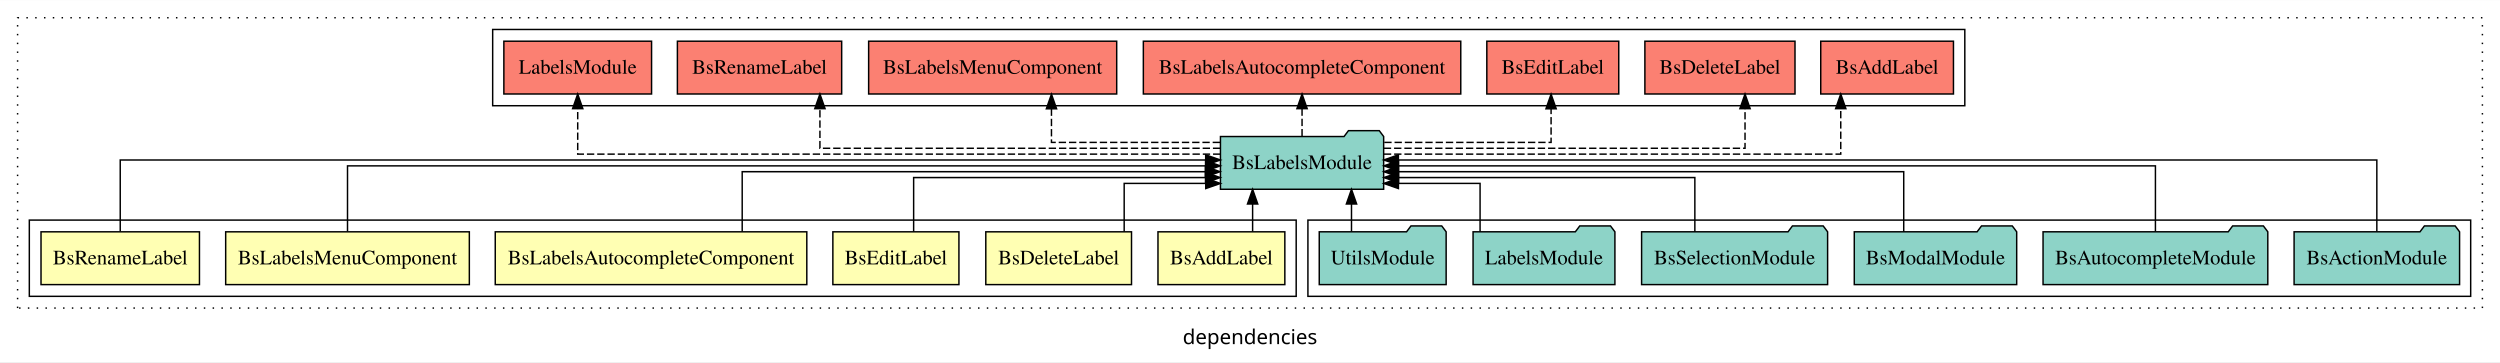
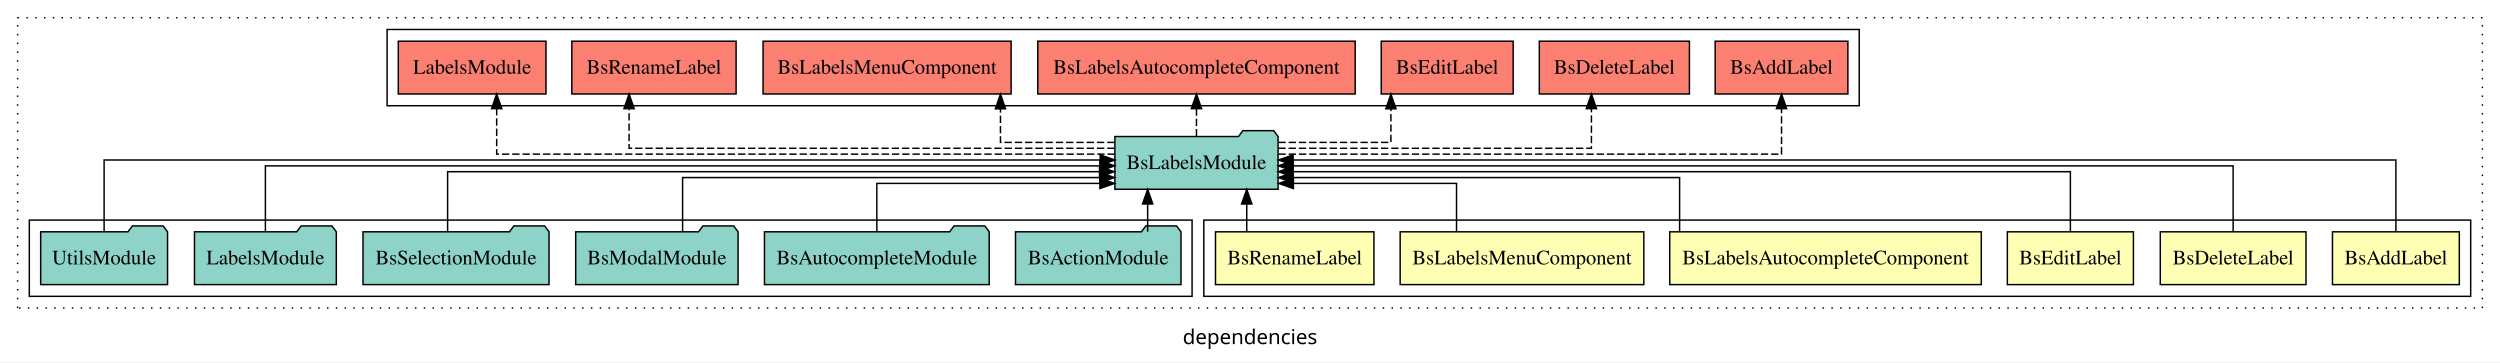
<svg xmlns="http://www.w3.org/2000/svg" width="1705pt" height="247pt" viewBox="0.00 0.00 1705.00 246.80">
  <g id="graph0" class="graph" transform="scale(1 1) rotate(0) translate(4 242.8)">
    <polygon fill="white" stroke="transparent" points="-4,4 -4,-242.8 1701,-242.8 1701,4 -4,4" />
    <text text-anchor="middle" x="848.5" y="-8.2" font-family="sans-serif" font-size="14.00">dependencies</text>
    <g id="clust1" class="cluster">
      <polygon fill="none" stroke="black" stroke-dasharray="1,5" points="8,-32.8 8,-230.8 1689,-230.8 1689,-32.8 8,-32.8" />
    </g>
-     <g id="clust9" class="cluster">
-       <polygon fill="none" stroke="black" points="888,-40.8 888,-92.8 1681,-92.8 1681,-40.8 888,-40.8" />
+     <g id="clust10" class="cluster">
+       <polygon fill="none" stroke="black" points="260,-170.8 260,-222.8 1264,-222.8 1264,-170.8 260,-170.8" />
    </g>
    <g id="clust2" class="cluster">
-       <polygon fill="none" stroke="black" points="16,-40.8 16,-92.8 880,-92.8 880,-40.8 16,-40.8" />
+       <polygon fill="none" stroke="black" points="817,-40.8 817,-92.8 1681,-92.8 1681,-40.8 817,-40.8" />
    </g>
-     <g id="clust10" class="cluster">
-       <polygon fill="none" stroke="black" points="332,-170.8 332,-222.8 1336,-222.8 1336,-170.8 332,-170.8" />
+     <g id="clust9" class="cluster">
+       <polygon fill="none" stroke="black" points="16,-40.8 16,-92.8 809,-92.8 809,-40.8 16,-40.8" />
    </g>
    <g id="node1" class="node">
-       <polygon fill="#ffffb3" stroke="black" points="872.26,-84.8 785.74,-84.8 785.74,-48.8 872.26,-48.8 872.26,-84.8" />
-       <text text-anchor="middle" x="829" y="-62.6" font-family="Times,serif" font-size="14.00">BsAddLabel</text>
+       <polygon fill="#ffffb3" stroke="black" points="1673.26,-84.8 1586.74,-84.8 1586.74,-48.8 1673.26,-48.8 1673.26,-84.8" />
+       <text text-anchor="middle" x="1630" y="-62.6" font-family="Times,serif" font-size="14.00">BsAddLabel</text>
    </g>
    <g id="node7" class="node">
-       <polygon fill="#8dd3c7" stroke="black" points="939.65,-149.8 936.65,-153.8 915.65,-153.8 912.65,-149.8 828.35,-149.8 828.35,-113.8 939.65,-113.8 939.65,-149.8" />
-       <text text-anchor="middle" x="884" y="-127.6" font-family="Times,serif" font-size="14.00">BsLabelsModule</text>
+       <polygon fill="#8dd3c7" stroke="black" points="867.65,-149.8 864.65,-153.8 843.65,-153.8 840.65,-149.8 756.35,-149.8 756.35,-113.8 867.65,-113.8 867.65,-149.8" />
+       <text text-anchor="middle" x="812" y="-127.6" font-family="Times,serif" font-size="14.00">BsLabelsModule</text>
    </g>
    <g id="edge1" class="edge">
-       <path fill="none" stroke="black" d="M850.28,-84.91C850.28,-84.91 850.28,-103.79 850.28,-103.79" />
-       <polygon fill="black" stroke="black" points="846.78,-103.79 850.28,-113.79 853.78,-103.79 846.78,-103.79" />
+       <path fill="none" stroke="black" d="M1630,-85.11C1630,-104.95 1630,-133.8 1630,-133.8 1630,-133.8 877.9,-133.8 877.9,-133.8" />
+       <polygon fill="black" stroke="black" points="877.9,-130.3 867.9,-133.8 877.9,-137.3 877.9,-130.3" />
    </g>
    <g id="node2" class="node">
-       <polygon fill="#ffffb3" stroke="black" points="767.69,-84.8 668.31,-84.8 668.31,-48.8 767.69,-48.8 767.69,-84.8" />
-       <text text-anchor="middle" x="718" y="-62.6" font-family="Times,serif" font-size="14.00">BsDeleteLabel</text>
+       <polygon fill="#ffffb3" stroke="black" points="1568.69,-84.8 1469.31,-84.8 1469.31,-48.8 1568.69,-48.8 1568.69,-84.8" />
+       <text text-anchor="middle" x="1519" y="-62.6" font-family="Times,serif" font-size="14.00">BsDeleteLabel</text>
    </g>
    <g id="edge2" class="edge">
-       <path fill="none" stroke="black" d="M762.69,-84.92C762.69,-99.58 762.69,-117.8 762.69,-117.8 762.69,-117.8 818.32,-117.8 818.32,-117.8" />
-       <polygon fill="black" stroke="black" points="818.32,-121.3 828.32,-117.8 818.32,-114.3 818.32,-121.3" />
+       <path fill="none" stroke="black" d="M1519,-85.02C1519,-103.63 1519,-129.8 1519,-129.8 1519,-129.8 877.77,-129.8 877.77,-129.8" />
+       <polygon fill="black" stroke="black" points="877.77,-126.3 867.77,-129.8 877.77,-133.3 877.77,-126.3" />
    </g>
    <g id="node3" class="node">
-       <polygon fill="#ffffb3" stroke="black" points="649.99,-84.8 564.01,-84.8 564.01,-48.8 649.99,-48.8 649.99,-84.8" />
-       <text text-anchor="middle" x="607" y="-62.6" font-family="Times,serif" font-size="14.00">BsEditLabel</text>
+       <polygon fill="#ffffb3" stroke="black" points="1450.99,-84.8 1365.01,-84.8 1365.01,-48.8 1450.99,-48.8 1450.99,-84.8" />
+       <text text-anchor="middle" x="1408" y="-62.6" font-family="Times,serif" font-size="14.00">BsEditLabel</text>
    </g>
    <g id="edge3" class="edge">
-       <path fill="none" stroke="black" d="M619.1,-84.81C619.1,-100.85 619.1,-121.8 619.1,-121.8 619.1,-121.8 818.15,-121.8 818.15,-121.8" />
-       <polygon fill="black" stroke="black" points="818.15,-125.3 828.15,-121.8 818.15,-118.3 818.15,-125.3" />
+       <path fill="none" stroke="black" d="M1408,-84.82C1408,-102.17 1408,-125.8 1408,-125.8 1408,-125.8 877.8,-125.8 877.8,-125.8" />
+       <polygon fill="black" stroke="black" points="877.8,-122.3 867.8,-125.8 877.8,-129.3 877.8,-122.3" />
    </g>
    <g id="node4" class="node">
-       <polygon fill="#ffffb3" stroke="black" points="546.24,-84.8 333.76,-84.8 333.76,-48.8 546.24,-48.8 546.24,-84.8" />
-       <text text-anchor="middle" x="440" y="-62.6" font-family="Times,serif" font-size="14.00">BsLabelsAutocompleteComponent</text>
+       <polygon fill="#ffffb3" stroke="black" points="1347.24,-84.8 1134.76,-84.8 1134.76,-48.8 1347.24,-48.8 1347.24,-84.8" />
+       <text text-anchor="middle" x="1241" y="-62.6" font-family="Times,serif" font-size="14.00">BsLabelsAutocompleteComponent</text>
    </g>
    <g id="edge4" class="edge">
-       <path fill="none" stroke="black" d="M502.18,-84.82C502.18,-102.17 502.18,-125.8 502.18,-125.8 502.18,-125.8 818.07,-125.8 818.07,-125.8" />
-       <polygon fill="black" stroke="black" points="818.07,-129.3 828.07,-125.8 818.07,-122.3 818.07,-129.3" />
+       <path fill="none" stroke="black" d="M1141.49,-84.81C1141.49,-100.85 1141.49,-121.8 1141.49,-121.8 1141.49,-121.8 877.89,-121.8 877.89,-121.8" />
+       <polygon fill="black" stroke="black" points="877.89,-118.3 867.89,-121.8 877.89,-125.3 877.89,-118.3" />
    </g>
    <g id="node5" class="node">
-       <polygon fill="#ffffb3" stroke="black" points="316.09,-84.8 149.91,-84.8 149.91,-48.8 316.09,-48.8 316.09,-84.8" />
-       <text text-anchor="middle" x="233" y="-62.6" font-family="Times,serif" font-size="14.00">BsLabelsMenuComponent</text>
+       <polygon fill="#ffffb3" stroke="black" points="1117.09,-84.8 950.91,-84.8 950.91,-48.8 1117.09,-48.8 1117.09,-84.8" />
+       <text text-anchor="middle" x="1034" y="-62.6" font-family="Times,serif" font-size="14.00">BsLabelsMenuComponent</text>
    </g>
    <g id="edge5" class="edge">
-       <path fill="none" stroke="black" d="M233,-85.02C233,-103.63 233,-129.8 233,-129.8 233,-129.8 818.21,-129.8 818.21,-129.8" />
-       <polygon fill="black" stroke="black" points="818.21,-133.3 828.21,-129.8 818.21,-126.3 818.21,-133.3" />
+       <path fill="none" stroke="black" d="M989.35,-84.92C989.35,-99.58 989.35,-117.8 989.35,-117.8 989.35,-117.8 878.11,-117.8 878.11,-117.8" />
+       <polygon fill="black" stroke="black" points="878.11,-114.3 868.11,-117.8 878.11,-121.3 878.11,-114.3" />
    </g>
    <g id="node6" class="node">
-       <polygon fill="#ffffb3" stroke="black" points="132.03,-84.8 23.97,-84.8 23.97,-48.8 132.03,-48.8 132.03,-84.8" />
-       <text text-anchor="middle" x="78" y="-62.6" font-family="Times,serif" font-size="14.00">BsRenameLabel</text>
+       <polygon fill="#ffffb3" stroke="black" points="933.03,-84.8 824.97,-84.8 824.97,-48.8 933.03,-48.8 933.03,-84.8" />
+       <text text-anchor="middle" x="879" y="-62.6" font-family="Times,serif" font-size="14.00">BsRenameLabel</text>
    </g>
    <g id="edge6" class="edge">
-       <path fill="none" stroke="black" d="M78,-85.11C78,-104.95 78,-133.8 78,-133.8 78,-133.8 818.28,-133.8 818.28,-133.8" />
-       <polygon fill="black" stroke="black" points="818.28,-137.3 828.28,-133.8 818.28,-130.3 818.28,-137.3" />
+       <path fill="none" stroke="black" d="M846.28,-84.91C846.28,-84.91 846.28,-103.79 846.28,-103.79" />
+       <polygon fill="black" stroke="black" points="842.78,-103.79 846.28,-113.79 849.78,-103.79 842.78,-103.79" />
    </g>
    <g id="node14" class="node">
-       <polygon fill="#fb8072" stroke="black" points="1328.26,-214.8 1237.74,-214.8 1237.74,-178.8 1328.26,-178.8 1328.26,-214.8" />
-       <text text-anchor="middle" x="1283" y="-192.6" font-family="Times,serif" font-size="14.00">BsAddLabel </text>
+       <polygon fill="#fb8072" stroke="black" points="1256.26,-214.8 1165.74,-214.8 1165.74,-178.8 1256.26,-178.8 1256.26,-214.8" />
+       <text text-anchor="middle" x="1211" y="-192.6" font-family="Times,serif" font-size="14.00">BsAddLabel </text>
    </g>
    <g id="edge13" class="edge">
-       <path fill="none" stroke="black" stroke-dasharray="5,2" d="M939.8,-137.8C1042.57,-137.8 1251.39,-137.8 1251.39,-137.8 1251.39,-137.8 1251.39,-168.78 1251.39,-168.78" />
-       <polygon fill="black" stroke="black" points="1247.89,-168.78 1251.39,-178.78 1254.89,-168.78 1247.89,-168.78" />
+       <path fill="none" stroke="black" stroke-dasharray="5,2" d="M867.9,-137.8C977.71,-137.8 1211,-137.8 1211,-137.8 1211,-137.8 1211,-168.78 1211,-168.78" />
+       <polygon fill="black" stroke="black" points="1207.5,-168.78 1211,-178.78 1214.5,-168.78 1207.5,-168.78" />
    </g>
    <g id="node15" class="node">
-       <polygon fill="#fb8072" stroke="black" points="1220.19,-214.8 1117.81,-214.8 1117.81,-178.8 1220.19,-178.8 1220.19,-214.8" />
-       <text text-anchor="middle" x="1169" y="-192.6" font-family="Times,serif" font-size="14.00">BsDeleteLabel </text>
+       <polygon fill="#fb8072" stroke="black" points="1148.19,-214.8 1045.81,-214.8 1045.81,-178.8 1148.19,-178.8 1148.19,-214.8" />
+       <text text-anchor="middle" x="1097" y="-192.6" font-family="Times,serif" font-size="14.00">BsDeleteLabel </text>
    </g>
    <g id="edge14" class="edge">
-       <path fill="none" stroke="black" stroke-dasharray="5,2" d="M939.76,-141.8C1027.06,-141.8 1186.11,-141.8 1186.11,-141.8 1186.11,-141.8 1186.11,-168.79 1186.11,-168.79" />
-       <polygon fill="black" stroke="black" points="1182.61,-168.79 1186.11,-178.79 1189.61,-168.79 1182.61,-168.79" />
+       <path fill="none" stroke="black" stroke-dasharray="5,2" d="M867.81,-141.8C946.7,-141.8 1081.35,-141.8 1081.35,-141.8 1081.35,-141.8 1081.35,-168.79 1081.35,-168.79" />
+       <polygon fill="black" stroke="black" points="1077.85,-168.79 1081.35,-178.79 1084.85,-168.79 1077.85,-168.79" />
    </g>
    <g id="node16" class="node">
-       <polygon fill="#fb8072" stroke="black" points="1099.99,-214.8 1010.01,-214.8 1010.01,-178.8 1099.99,-178.8 1099.99,-214.8" />
-       <text text-anchor="middle" x="1055" y="-192.6" font-family="Times,serif" font-size="14.00">BsEditLabel </text>
+       <polygon fill="#fb8072" stroke="black" points="1027.99,-214.8 938.01,-214.8 938.01,-178.8 1027.99,-178.8 1027.99,-214.8" />
+       <text text-anchor="middle" x="983" y="-192.6" font-family="Times,serif" font-size="14.00">BsEditLabel </text>
    </g>
    <g id="edge15" class="edge">
-       <path fill="none" stroke="black" stroke-dasharray="5,2" d="M940.08,-145.8C989.56,-145.8 1053.84,-145.8 1053.84,-145.8 1053.84,-145.8 1053.84,-168.68 1053.84,-168.68" />
-       <polygon fill="black" stroke="black" points="1050.34,-168.68 1053.84,-178.68 1057.34,-168.68 1050.34,-168.68" />
+       <path fill="none" stroke="black" stroke-dasharray="5,2" d="M867.85,-145.8C904.09,-145.8 944.61,-145.8 944.61,-145.8 944.61,-145.8 944.61,-168.68 944.61,-168.68" />
+       <polygon fill="black" stroke="black" points="941.11,-168.68 944.61,-178.68 948.11,-168.68 941.11,-168.68" />
    </g>
    <g id="node17" class="node">
-       <polygon fill="#fb8072" stroke="black" points="992.24,-214.8 775.76,-214.8 775.76,-178.8 992.24,-178.8 992.24,-214.8" />
-       <text text-anchor="middle" x="884" y="-192.6" font-family="Times,serif" font-size="14.00">BsLabelsAutocompleteComponent </text>
+       <polygon fill="#fb8072" stroke="black" points="920.24,-214.8 703.76,-214.8 703.76,-178.8 920.24,-178.8 920.24,-214.8" />
+       <text text-anchor="middle" x="812" y="-192.6" font-family="Times,serif" font-size="14.00">BsLabelsAutocompleteComponent </text>
    </g>
    <g id="edge16" class="edge">
-       <path fill="none" stroke="black" stroke-dasharray="5,2" d="M884,-149.91C884,-149.91 884,-168.79 884,-168.79" />
-       <polygon fill="black" stroke="black" points="880.5,-168.79 884,-178.79 887.5,-168.79 880.5,-168.79" />
+       <path fill="none" stroke="black" stroke-dasharray="5,2" d="M812,-149.91C812,-149.91 812,-168.79 812,-168.79" />
+       <polygon fill="black" stroke="black" points="808.5,-168.79 812,-178.79 815.5,-168.79 808.5,-168.79" />
    </g>
    <g id="node18" class="node">
-       <polygon fill="#fb8072" stroke="black" points="757.59,-214.8 588.41,-214.8 588.41,-178.8 757.59,-178.8 757.59,-214.8" />
-       <text text-anchor="middle" x="673" y="-192.6" font-family="Times,serif" font-size="14.00">BsLabelsMenuComponent </text>
+       <polygon fill="#fb8072" stroke="black" points="685.59,-214.8 516.41,-214.8 516.41,-178.8 685.59,-178.8 685.59,-214.8" />
+       <text text-anchor="middle" x="601" y="-192.6" font-family="Times,serif" font-size="14.00">BsLabelsMenuComponent </text>
    </g>
    <g id="edge17" class="edge">
-       <path fill="none" stroke="black" stroke-dasharray="5,2" d="M828.04,-145.8C778.2,-145.8 713.1,-145.8 713.1,-145.8 713.1,-145.8 713.1,-168.68 713.1,-168.68" />
-       <polygon fill="black" stroke="black" points="709.6,-168.68 713.1,-178.68 716.6,-168.68 709.6,-168.68" />
+       <path fill="none" stroke="black" stroke-dasharray="5,2" d="M756.08,-145.8C719.44,-145.8 678.31,-145.8 678.31,-145.8 678.31,-145.8 678.31,-168.68 678.31,-168.68" />
+       <polygon fill="black" stroke="black" points="674.81,-168.68 678.31,-178.68 681.81,-168.68 674.81,-168.68" />
    </g>
    <g id="node19" class="node">
-       <polygon fill="#fb8072" stroke="black" points="570.02,-214.8 457.98,-214.8 457.98,-178.8 570.02,-178.8 570.02,-214.8" />
-       <text text-anchor="middle" x="514" y="-192.6" font-family="Times,serif" font-size="14.00">BsRenameLabel </text>
+       <polygon fill="#fb8072" stroke="black" points="498.02,-214.8 385.98,-214.8 385.98,-178.8 498.02,-178.8 498.02,-214.8" />
+       <text text-anchor="middle" x="442" y="-192.6" font-family="Times,serif" font-size="14.00">BsRenameLabel </text>
    </g>
    <g id="edge18" class="edge">
-       <path fill="none" stroke="black" stroke-dasharray="5,2" d="M828.22,-141.8C734.41,-141.8 555.19,-141.8 555.19,-141.8 555.19,-141.8 555.19,-168.79 555.19,-168.79" />
-       <polygon fill="black" stroke="black" points="551.69,-168.79 555.19,-178.79 558.69,-168.79 551.69,-168.79" />
+       <path fill="none" stroke="black" stroke-dasharray="5,2" d="M756.15,-141.8C648.99,-141.8 425.04,-141.8 425.04,-141.8 425.04,-141.8 425.04,-168.79 425.04,-168.79" />
+       <polygon fill="black" stroke="black" points="421.54,-168.79 425.04,-178.79 428.54,-168.79 421.54,-168.79" />
    </g>
    <g id="node20" class="node">
-       <polygon fill="#fb8072" stroke="black" points="440.37,-214.8 339.63,-214.8 339.63,-178.8 440.37,-178.8 440.37,-214.8" />
-       <text text-anchor="middle" x="390" y="-192.6" font-family="Times,serif" font-size="14.00">LabelsModule </text>
+       <polygon fill="#fb8072" stroke="black" points="368.37,-214.8 267.63,-214.8 267.63,-178.8 368.37,-178.8 368.37,-214.8" />
+       <text text-anchor="middle" x="318" y="-192.6" font-family="Times,serif" font-size="14.00">LabelsModule </text>
    </g>
    <g id="edge19" class="edge">
-       <path fill="none" stroke="black" stroke-dasharray="5,2" d="M828.29,-137.8C699.1,-137.8 390,-137.8 390,-137.8 390,-137.8 390,-168.78 390,-168.78" />
-       <polygon fill="black" stroke="black" points="386.5,-168.78 390,-178.78 393.5,-168.78 386.5,-168.78" />
+       <path fill="none" stroke="black" stroke-dasharray="5,2" d="M756.32,-137.8C630.42,-137.8 334.73,-137.8 334.73,-137.8 334.73,-137.8 334.73,-168.78 334.73,-168.78" />
+       <polygon fill="black" stroke="black" points="331.23,-168.78 334.73,-178.78 338.23,-168.78 331.23,-168.78" />
    </g>
    <g id="node8" class="node">
-       <polygon fill="#8dd3c7" stroke="black" points="1673.43,-84.8 1670.43,-88.8 1649.43,-88.8 1646.43,-84.8 1560.57,-84.8 1560.57,-48.8 1673.43,-48.8 1673.43,-84.8" />
-       <text text-anchor="middle" x="1617" y="-62.6" font-family="Times,serif" font-size="14.00">BsActionModule</text>
+       <polygon fill="#8dd3c7" stroke="black" points="801.43,-84.8 798.43,-88.8 777.43,-88.8 774.43,-84.8 688.57,-84.8 688.57,-48.8 801.43,-48.8 801.43,-84.8" />
+       <text text-anchor="middle" x="745" y="-62.6" font-family="Times,serif" font-size="14.00">BsActionModule</text>
    </g>
    <g id="edge7" class="edge">
-       <path fill="none" stroke="black" d="M1617,-85.11C1617,-104.95 1617,-133.8 1617,-133.8 1617,-133.8 949.7,-133.8 949.7,-133.8" />
-       <polygon fill="black" stroke="black" points="949.7,-130.3 939.7,-133.8 949.7,-137.3 949.7,-130.3" />
+       <path fill="none" stroke="black" d="M778.7,-84.91C778.7,-84.91 778.7,-103.79 778.7,-103.79" />
+       <polygon fill="black" stroke="black" points="775.2,-103.79 778.7,-113.79 782.2,-103.79 775.2,-103.79" />
    </g>
    <g id="node9" class="node">
-       <polygon fill="#8dd3c7" stroke="black" points="1542.64,-84.8 1539.64,-88.8 1518.64,-88.8 1515.64,-84.8 1389.36,-84.8 1389.36,-48.8 1542.64,-48.8 1542.64,-84.8" />
-       <text text-anchor="middle" x="1466" y="-62.6" font-family="Times,serif" font-size="14.00">BsAutocompleteModule</text>
+       <polygon fill="#8dd3c7" stroke="black" points="670.64,-84.8 667.64,-88.8 646.64,-88.8 643.64,-84.8 517.36,-84.8 517.36,-48.8 670.64,-48.8 670.64,-84.8" />
+       <text text-anchor="middle" x="594" y="-62.6" font-family="Times,serif" font-size="14.00">BsAutocompleteModule</text>
    </g>
    <g id="edge8" class="edge">
-       <path fill="none" stroke="black" d="M1466,-85.02C1466,-103.63 1466,-129.8 1466,-129.8 1466,-129.8 949.8,-129.8 949.8,-129.8" />
-       <polygon fill="black" stroke="black" points="949.8,-126.3 939.8,-129.8 949.8,-133.3 949.8,-126.3" />
+       <path fill="none" stroke="black" d="M594,-84.92C594,-99.58 594,-117.8 594,-117.8 594,-117.8 746.14,-117.8 746.14,-117.8" />
+       <polygon fill="black" stroke="black" points="746.14,-121.3 756.14,-117.8 746.14,-114.3 746.14,-121.3" />
    </g>
    <g id="node10" class="node">
-       <polygon fill="#8dd3c7" stroke="black" points="1371.38,-84.8 1368.38,-88.8 1347.38,-88.8 1344.38,-84.8 1260.62,-84.8 1260.62,-48.8 1371.38,-48.8 1371.38,-84.8" />
-       <text text-anchor="middle" x="1316" y="-62.6" font-family="Times,serif" font-size="14.00">BsModalModule</text>
+       <polygon fill="#8dd3c7" stroke="black" points="499.38,-84.8 496.38,-88.8 475.38,-88.8 472.38,-84.8 388.62,-84.8 388.62,-48.8 499.38,-48.8 499.38,-84.8" />
+       <text text-anchor="middle" x="444" y="-62.6" font-family="Times,serif" font-size="14.00">BsModalModule</text>
    </g>
    <g id="edge9" class="edge">
-       <path fill="none" stroke="black" d="M1294.34,-84.82C1294.34,-102.17 1294.34,-125.8 1294.34,-125.8 1294.34,-125.8 949.77,-125.8 949.77,-125.8" />
-       <polygon fill="black" stroke="black" points="949.77,-122.3 939.77,-125.8 949.77,-129.3 949.77,-122.3" />
+       <path fill="none" stroke="black" d="M461.53,-84.81C461.53,-100.85 461.53,-121.8 461.53,-121.8 461.53,-121.8 746.08,-121.8 746.08,-121.8" />
+       <polygon fill="black" stroke="black" points="746.08,-125.3 756.08,-121.8 746.08,-118.3 746.08,-125.3" />
    </g>
    <g id="node11" class="node">
-       <polygon fill="#8dd3c7" stroke="black" points="1242.43,-84.8 1239.43,-88.8 1218.43,-88.8 1215.43,-84.8 1115.57,-84.8 1115.57,-48.8 1242.43,-48.8 1242.43,-84.8" />
-       <text text-anchor="middle" x="1179" y="-62.6" font-family="Times,serif" font-size="14.00">BsSelectionModule</text>
+       <polygon fill="#8dd3c7" stroke="black" points="370.43,-84.8 367.43,-88.8 346.43,-88.8 343.43,-84.8 243.57,-84.8 243.57,-48.8 370.43,-48.8 370.43,-84.8" />
+       <text text-anchor="middle" x="307" y="-62.6" font-family="Times,serif" font-size="14.00">BsSelectionModule</text>
    </g>
    <g id="edge10" class="edge">
-       <path fill="none" stroke="black" d="M1151.89,-84.81C1151.89,-100.85 1151.89,-121.8 1151.89,-121.8 1151.89,-121.8 949.83,-121.8 949.83,-121.8" />
-       <polygon fill="black" stroke="black" points="949.83,-118.3 939.83,-121.8 949.83,-125.3 949.83,-118.3" />
+       <path fill="none" stroke="black" d="M301.27,-84.82C301.27,-102.17 301.27,-125.8 301.27,-125.8 301.27,-125.8 745.88,-125.8 745.88,-125.8" />
+       <polygon fill="black" stroke="black" points="745.88,-129.3 755.88,-125.8 745.88,-122.3 745.88,-129.3" />
    </g>
    <g id="node12" class="node">
-       <polygon fill="#8dd3c7" stroke="black" points="1097.37,-84.8 1094.37,-88.8 1073.37,-88.8 1070.37,-84.8 1000.63,-84.8 1000.63,-48.8 1097.37,-48.8 1097.37,-84.8" />
-       <text text-anchor="middle" x="1049" y="-62.6" font-family="Times,serif" font-size="14.00">LabelsModule</text>
+       <polygon fill="#8dd3c7" stroke="black" points="225.37,-84.8 222.37,-88.8 201.37,-88.8 198.37,-84.8 128.63,-84.8 128.63,-48.8 225.37,-48.8 225.37,-84.8" />
+       <text text-anchor="middle" x="177" y="-62.6" font-family="Times,serif" font-size="14.00">LabelsModule</text>
    </g>
    <g id="edge11" class="edge">
-       <path fill="none" stroke="black" d="M1005.41,-84.92C1005.41,-99.58 1005.41,-117.8 1005.41,-117.8 1005.41,-117.8 949.73,-117.8 949.73,-117.8" />
-       <polygon fill="black" stroke="black" points="949.73,-114.3 939.73,-117.8 949.73,-121.3 949.73,-114.3" />
+       <path fill="none" stroke="black" d="M177,-85.02C177,-103.63 177,-129.8 177,-129.8 177,-129.8 746.2,-129.8 746.2,-129.8" />
+       <polygon fill="black" stroke="black" points="746.2,-133.3 756.2,-129.8 746.2,-126.3 746.2,-133.3" />
    </g>
    <g id="node13" class="node">
-       <polygon fill="#8dd3c7" stroke="black" points="982.27,-84.8 979.27,-88.8 958.27,-88.8 955.27,-84.8 895.73,-84.8 895.73,-48.8 982.27,-48.8 982.27,-84.8" />
-       <text text-anchor="middle" x="939" y="-62.6" font-family="Times,serif" font-size="14.00">UtilsModule</text>
+       <polygon fill="#8dd3c7" stroke="black" points="110.27,-84.8 107.27,-88.8 86.27,-88.8 83.27,-84.8 23.73,-84.8 23.73,-48.8 110.27,-48.8 110.27,-84.8" />
+       <text text-anchor="middle" x="67" y="-62.6" font-family="Times,serif" font-size="14.00">UtilsModule</text>
    </g>
    <g id="edge12" class="edge">
-       <path fill="none" stroke="black" d="M917.72,-84.91C917.72,-84.91 917.72,-103.79 917.72,-103.79" />
-       <polygon fill="black" stroke="black" points="914.22,-103.79 917.72,-113.79 921.22,-103.79 914.22,-103.79" />
+       <path fill="none" stroke="black" d="M67,-85.11C67,-104.95 67,-133.8 67,-133.8 67,-133.8 746.31,-133.8 746.31,-133.8" />
+       <polygon fill="black" stroke="black" points="746.31,-137.3 756.31,-133.8 746.31,-130.3 746.31,-137.3" />
    </g>
  </g>
</svg>
